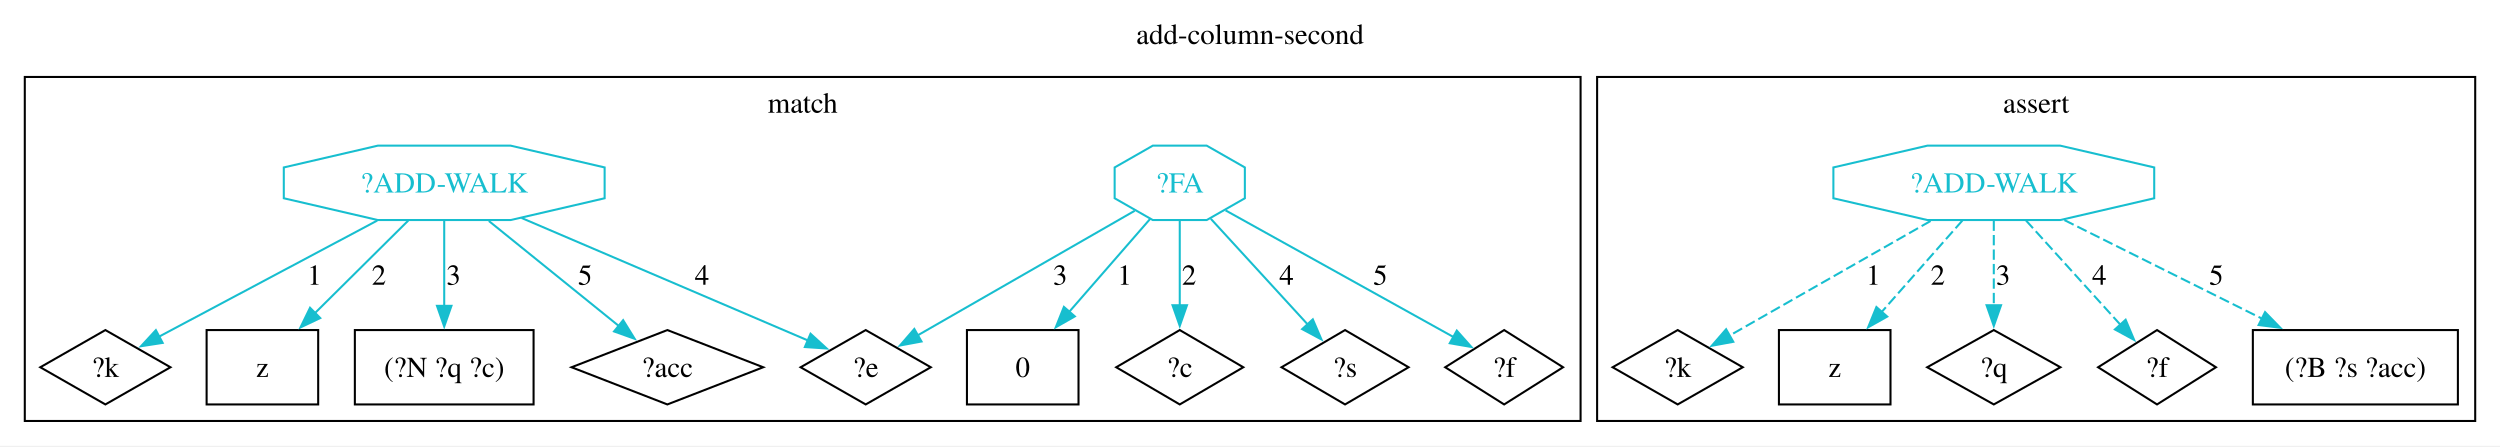
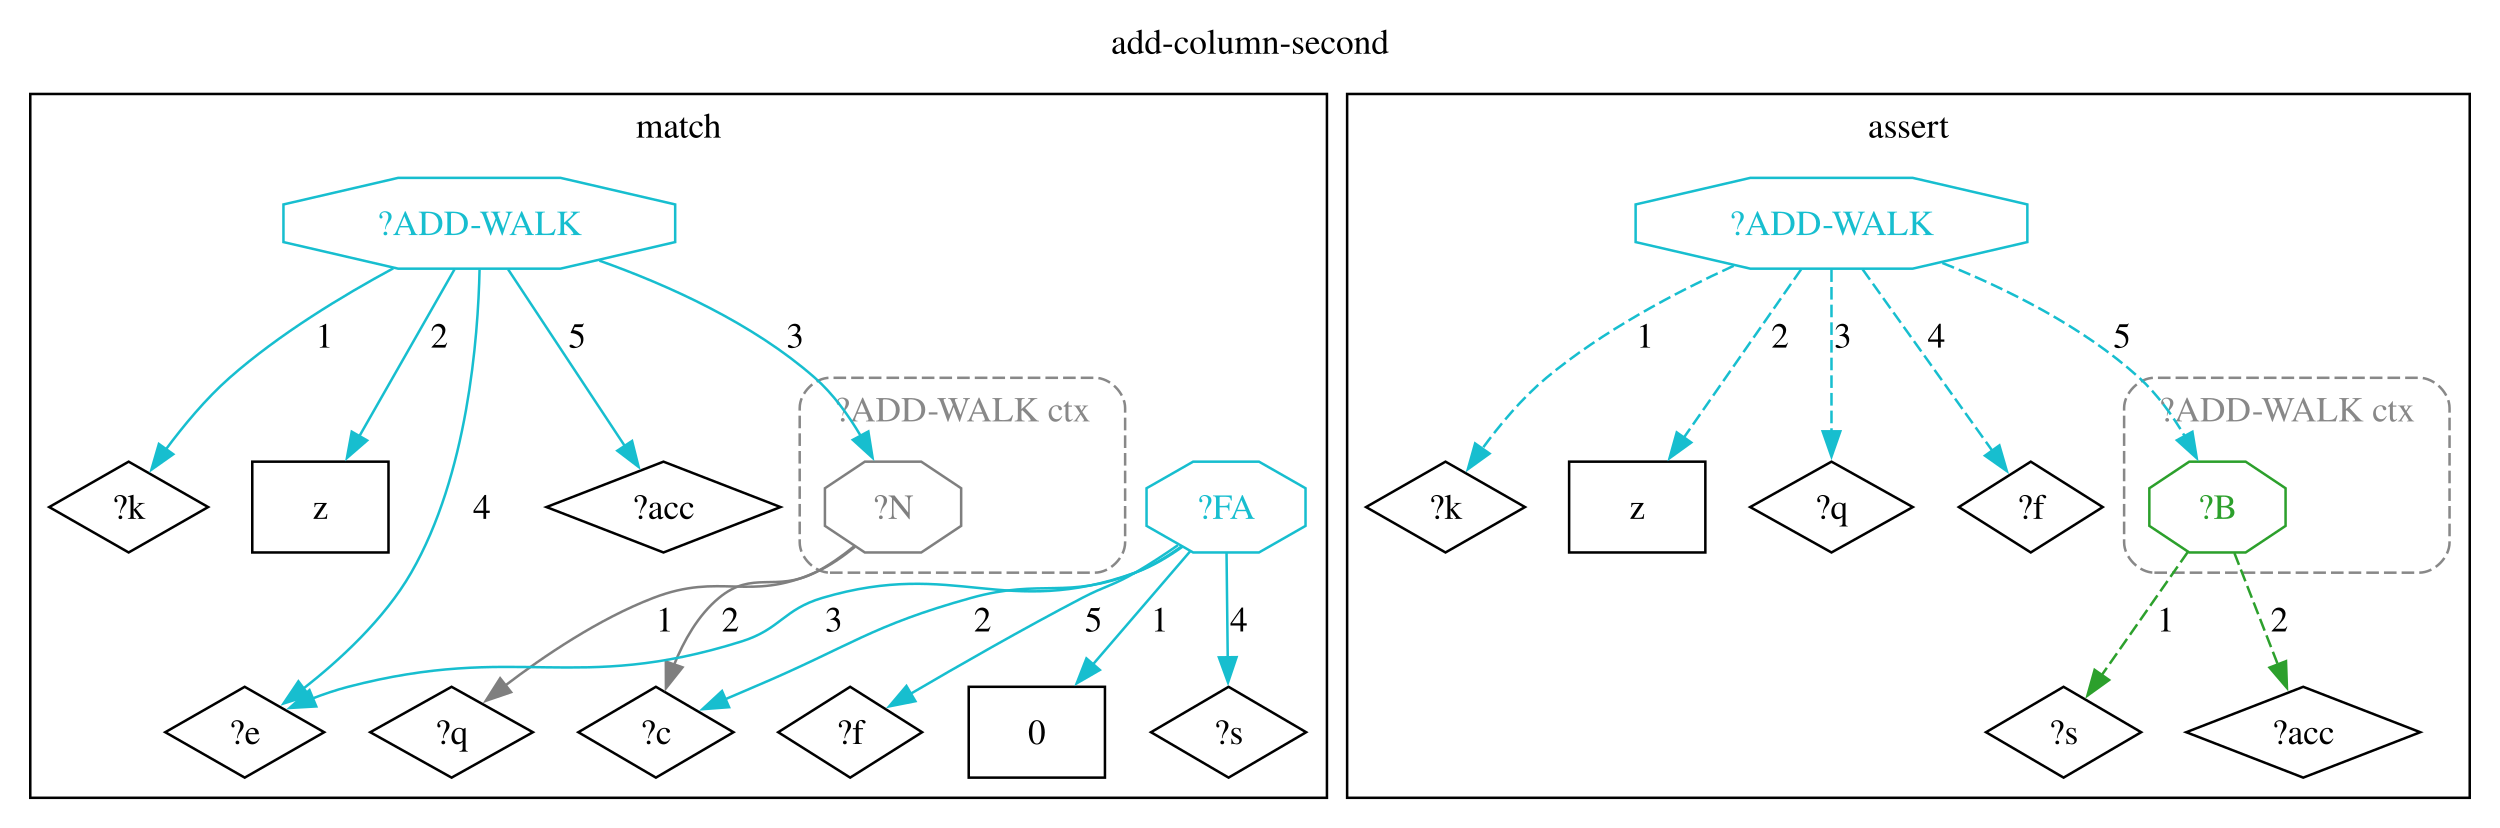
- <svg xmlns="http://www.w3.org/2000/svg" width="1210pt" height="216pt" viewBox="0.00 0.00 1210.00 216.00">
-   <g id="graph0" class="graph" transform="scale(1 1) rotate(0) translate(4 211.75)">
-     <polygon fill="white" stroke="none" points="-4,4 -4,-211.75 1206,-211.75 1206,4 -4,4" />
-     <text xml:space="preserve" text-anchor="middle" x="601" y="-190.45" font-family="Times,serif" font-size="14.00">add-column-second</text>
+ <svg xmlns="http://www.w3.org/2000/svg" width="991pt" height="328pt" viewBox="0.00 0.00 991.00 328.00">
+   <g id="graph0" class="graph" transform="scale(1 1) rotate(0) translate(4 324.25)">
+     <polygon fill="white" stroke="none" points="-4,4 -4,-324.25 987,-324.25 987,4 -4,4" />
+     <text xml:space="preserve" text-anchor="middle" x="491.5" y="-302.95" font-family="Times,serif" font-size="14.00">add-column-second</text>
    <g id="clust1" class="cluster">
-       <polygon fill="none" stroke="black" points="8,-8 8,-174.5 761,-174.5 761,-8 8,-8" />
-       <text xml:space="preserve" text-anchor="middle" x="384.5" y="-157.2" font-family="Times,serif" font-size="14.00">match</text>
+       <polygon fill="none" stroke="black" points="8,-8 8,-287 522,-287 522,-8 8,-8" />
+       <text xml:space="preserve" text-anchor="middle" x="265" y="-269.7" font-family="Times,serif" font-size="14.00">match</text>
    </g>
    <g id="clust2" class="cluster">
-       <polygon fill="none" stroke="black" points="769,-8 769,-174.5 1194,-174.5 1194,-8 769,-8" />
-       <text xml:space="preserve" text-anchor="middle" x="981.5" y="-157.2" font-family="Times,serif" font-size="14.00">assert</text>
+       <path fill="none" stroke="#888888" stroke-dasharray="5,2" d="M325,-97.25C325,-97.25 430,-97.25 430,-97.25 436,-97.25 442,-103.25 442,-109.25 442,-109.25 442,-162.5 442,-162.5 442,-168.5 436,-174.5 430,-174.5 430,-174.5 325,-174.5 325,-174.5 319,-174.5 313,-168.5 313,-162.5 313,-162.5 313,-109.25 313,-109.25 313,-103.25 319,-97.25 325,-97.25" />
+       <text xml:space="preserve" text-anchor="middle" x="377.5" y="-157.2" font-family="Times,serif" font-size="14.00" fill="#888888">?ADD-WALK ctx</text>
+     </g>
+     <g id="clust3" class="cluster">
+       <polygon fill="none" stroke="black" points="530,-8 530,-287 975,-287 975,-8 530,-8" />
+       <text xml:space="preserve" text-anchor="middle" x="752.5" y="-269.7" font-family="Times,serif" font-size="14.00">assert</text>
+     </g>
+     <g id="clust4" class="cluster">
+       <path fill="none" stroke="#888888" stroke-dasharray="5,2" d="M850,-97.25C850,-97.25 955,-97.25 955,-97.25 961,-97.25 967,-103.25 967,-109.25 967,-109.25 967,-162.5 967,-162.5 967,-168.5 961,-174.5 955,-174.5 955,-174.5 850,-174.5 850,-174.5 844,-174.5 838,-168.5 838,-162.5 838,-162.5 838,-109.25 838,-109.25 838,-103.25 844,-97.25 850,-97.25" />
+       <text xml:space="preserve" text-anchor="middle" x="902.5" y="-157.2" font-family="Times,serif" font-size="14.00" fill="#888888">?ADD-WALK ctx</text>
    </g>
    <g id="node1" class="node">
-       <polygon fill="none" stroke="black" points="47,-52 15.5,-34 47,-16 78.5,-34 47,-52" />
-       <text xml:space="preserve" text-anchor="middle" x="47" y="-29.32" font-family="Times,serif" font-size="14.00">?k</text>
+       <polygon fill="none" stroke="black" points="47,-141.25 15.5,-123.25 47,-105.25 78.5,-123.25 47,-141.25" />
+       <text xml:space="preserve" text-anchor="middle" x="47" y="-118.58" font-family="Times,serif" font-size="14.00">?k</text>
    </g>
    <g id="node2" class="node">
-       <polygon fill="none" stroke="black" points="150,-52 96,-52 96,-16 150,-16 150,-52" />
-       <text xml:space="preserve" text-anchor="middle" x="123" y="-29.32" font-family="Times,serif" font-size="14.00">z</text>
+       <polygon fill="none" stroke="black" points="150,-141.25 96,-141.25 96,-105.25 150,-105.25 150,-141.25" />
+       <text xml:space="preserve" text-anchor="middle" x="123" y="-118.58" font-family="Times,serif" font-size="14.00">z</text>
    </g>
    <g id="node3" class="node">
-       <polygon fill="none" stroke="black" points="254.25,-52 167.75,-52 167.75,-16 254.25,-16 254.25,-52" />
-       <text xml:space="preserve" text-anchor="middle" x="211" y="-29.32" font-family="Times,serif" font-size="14.00">(?N ?q ?c)</text>
+       <polygon fill="none" stroke="black" points="175,-52 142.76,-34 175,-16 207.24,-34 175,-52" />
+       <text xml:space="preserve" text-anchor="middle" x="175" y="-29.32" font-family="Times,serif" font-size="14.00">?q</text>
    </g>
    <g id="node4" class="node">
-       <polygon fill="none" stroke="black" points="415,-52 383.5,-34 415,-16 446.5,-34 415,-52" />
-       <text xml:space="preserve" text-anchor="middle" x="415" y="-29.32" font-family="Times,serif" font-size="14.00">?e</text>
+       <polygon fill="none" stroke="black" points="256,-52 225.25,-34 256,-16 286.75,-34 256,-52" />
+       <text xml:space="preserve" text-anchor="middle" x="256" y="-29.32" font-family="Times,serif" font-size="14.00">?c</text>
    </g>
    <g id="node5" class="node">
-       <polygon fill="none" stroke="black" points="319,-52 272.62,-34 319,-16 365.38,-34 319,-52" />
-       <text xml:space="preserve" text-anchor="middle" x="319" y="-29.32" font-family="Times,serif" font-size="14.00">?acc</text>
+       <polygon fill="none" stroke="black" points="93,-52 61.5,-34 93,-16 124.5,-34 93,-52" />
+       <text xml:space="preserve" text-anchor="middle" x="93" y="-29.32" font-family="Times,serif" font-size="14.00">?e</text>
    </g>
    <g id="node6" class="node">
-       <polygon fill="none" stroke="black" points="518,-52 464,-52 464,-16 518,-16 518,-52" />
-       <text xml:space="preserve" text-anchor="middle" x="491" y="-29.32" font-family="Times,serif" font-size="14.00">0</text>
+       <polygon fill="none" stroke="black" points="259,-141.25 212.62,-123.25 259,-105.25 305.38,-123.25 259,-141.25" />
+       <text xml:space="preserve" text-anchor="middle" x="259" y="-118.58" font-family="Times,serif" font-size="14.00">?acc</text>
    </g>
    <g id="node7" class="node">
-       <polygon fill="none" stroke="black" points="567,-52 536.25,-34 567,-16 597.75,-34 567,-52" />
-       <text xml:space="preserve" text-anchor="middle" x="567" y="-29.32" font-family="Times,serif" font-size="14.00">?c</text>
+       <polygon fill="none" stroke="black" points="434,-52 380,-52 380,-16 434,-16 434,-52" />
+       <text xml:space="preserve" text-anchor="middle" x="407" y="-29.32" font-family="Times,serif" font-size="14.00">0</text>
    </g>
    <g id="node8" class="node">
-       <polygon fill="none" stroke="black" points="647,-52 616.25,-34 647,-16 677.75,-34 647,-52" />
-       <text xml:space="preserve" text-anchor="middle" x="647" y="-29.32" font-family="Times,serif" font-size="14.00">?s</text>
+       <polygon fill="none" stroke="black" points="483,-52 452.25,-34 483,-16 513.75,-34 483,-52" />
+       <text xml:space="preserve" text-anchor="middle" x="483" y="-29.32" font-family="Times,serif" font-size="14.00">?s</text>
    </g>
    <g id="node9" class="node">
-       <polygon fill="none" stroke="black" points="724,-52 695.48,-34 724,-16 752.52,-34 724,-52" />
-       <text xml:space="preserve" text-anchor="middle" x="724" y="-29.32" font-family="Times,serif" font-size="14.00">?f</text>
+       <polygon fill="none" stroke="black" points="333,-52 304.48,-34 333,-16 361.52,-34 333,-52" />
+       <text xml:space="preserve" text-anchor="middle" x="333" y="-29.32" font-family="Times,serif" font-size="14.00">?f</text>
    </g>
    <g id="node10" class="node">
-       <polygon fill="none" stroke="#17becf" points="288.64,-115.79 288.64,-130.71 243.16,-141.25 178.84,-141.25 133.36,-130.71 133.36,-115.79 178.84,-105.25 243.16,-105.25 288.64,-115.79" />
-       <text xml:space="preserve" text-anchor="middle" x="211" y="-118.58" font-family="Times,serif" font-size="14.00" fill="#17becf">?ADD-WALK</text>
+       <polygon fill="none" stroke="#7f7f7f" points="377,-115.79 377,-130.71 361.18,-141.25 338.82,-141.25 323,-130.71 323,-115.79 338.82,-105.25 361.18,-105.25 377,-115.79" />
+       <text xml:space="preserve" text-anchor="middle" x="350" y="-118.58" font-family="Times,serif" font-size="14.00" fill="#7f7f7f">?N</text>
+     </g>
+     <g id="edge11" class="edge">
+       <path fill="none" stroke="#7f7f7f" d="M334.98,-107.53C330.21,-103.61 324.69,-99.77 319,-97.25 292.68,-85.59 281.87,-97.57 255,-87.25 233.33,-78.92 211.44,-64.09 196.05,-52.34" />
+       <polygon fill="#7f7f7f" stroke="#7f7f7f" points="198.59,-49.88 188.56,-46.45 194.26,-55.39 198.59,-49.88" />
+       <text xml:space="preserve" text-anchor="middle" x="259.5" y="-73.95" font-family="Times,serif" font-size="14.00">1</text>
+     </g>
+     <g id="edge12" class="edge">
+       <path fill="none" stroke="#7f7f7f" d="M334.49,-107.63C329.79,-103.81 324.43,-99.99 319,-97.25 303.41,-89.37 294.46,-98.38 281,-87.25 272.76,-80.43 267.05,-70.26 263.19,-60.7" />
+       <polygon fill="#7f7f7f" stroke="#7f7f7f" points="266.55,-59.72 259.97,-51.42 259.94,-62.01 266.55,-59.72" />
+       <text xml:space="preserve" text-anchor="middle" x="285.5" y="-73.95" font-family="Times,serif" font-size="14.00">2</text>
+     </g>
+     <g id="node11" class="node">
+       <polygon fill="none" stroke="#17becf" points="263.64,-228.29 263.64,-243.21 218.16,-253.75 153.84,-253.75 108.36,-243.21 108.36,-228.29 153.84,-217.75 218.16,-217.75 263.64,-228.29" />
+       <text xml:space="preserve" text-anchor="middle" x="186" y="-231.07" font-family="Times,serif" font-size="14.00" fill="#17becf">?ADD-WALK</text>
    </g>
    <g id="edge1" class="edge">
-       <path fill="none" stroke="#17becf" d="M178.6,-105.01C147.64,-88.54 101.58,-64.04 72.96,-48.81" />
-       <polygon fill="#17becf" stroke="#17becf" points="74.73,-45.79 64.25,-44.18 71.44,-51.97 74.73,-45.79" />
-       <text xml:space="preserve" text-anchor="middle" x="148.19" y="-73.95" font-family="Times,serif" font-size="14.00">1</text>
+       <path fill="none" stroke="#17becf" d="M151.92,-217.9C131.84,-207.06 106.62,-191.8 87,-174.5 77.56,-166.18 68.68,-155.44 61.69,-146.02" />
+       <polygon fill="#17becf" stroke="#17becf" points="64.68,-144.19 56.02,-138.07 58.98,-148.25 64.68,-144.19" />
+       <text xml:space="preserve" text-anchor="middle" x="124.6" y="-186.45" font-family="Times,serif" font-size="14.00">1</text>
    </g>
    <g id="edge2" class="edge">
-       <path fill="none" stroke="#17becf" d="M193.61,-105.01C180.72,-92.23 162.93,-74.59 148.44,-60.22" />
-       <polygon fill="#17becf" stroke="#17becf" points="150.99,-57.82 141.42,-53.27 146.06,-62.79 150.99,-57.82" />
-       <text xml:space="preserve" text-anchor="middle" x="179.38" y="-73.95" font-family="Times,serif" font-size="14.00">2</text>
+       <path fill="none" stroke="#17becf" d="M176.16,-217.48C166.03,-199.73 150.12,-171.82 138.34,-151.16" />
+       <polygon fill="#17becf" stroke="#17becf" points="141.52,-149.66 133.52,-142.71 135.44,-153.13 141.52,-149.66" />
+       <text xml:space="preserve" text-anchor="middle" x="170.12" y="-186.45" font-family="Times,serif" font-size="14.00">2</text>
+     </g>
+     <g id="edge4" class="edge">
+       <path fill="none" stroke="#17becf" d="M186.1,-217.44C185.51,-190.1 181.34,-136.04 159,-97.25 148.36,-78.78 130.52,-62.44 116.07,-51.14" />
+       <polygon fill="#17becf" stroke="#17becf" points="118.49,-48.57 108.38,-45.38 114.29,-54.17 118.49,-48.57" />
+       <text xml:space="preserve" text-anchor="middle" x="187.02" y="-118.58" font-family="Times,serif" font-size="14.00">4</text>
+     </g>
+     <g id="edge5" class="edge">
+       <path fill="none" stroke="#17becf" d="M197.41,-217.48C209.88,-198.6 229.94,-168.24 243.75,-147.33" />
+       <polygon fill="#17becf" stroke="#17becf" points="246.55,-149.45 249.14,-139.17 240.71,-145.59 246.55,-149.45" />
+       <text xml:space="preserve" text-anchor="middle" x="224.81" y="-186.45" font-family="Times,serif" font-size="14.00">5</text>
    </g>
    <g id="edge3" class="edge">
-       <path fill="none" stroke="#17becf" d="M211,-105.01C211,-93.18 211,-77.2 211,-63.5" />
-       <polygon fill="#17becf" stroke="#17becf" points="214.5,-63.72 211,-53.72 207.5,-63.72 214.5,-63.72" />
-       <text xml:space="preserve" text-anchor="middle" x="215.5" y="-73.95" font-family="Times,serif" font-size="14.00">3</text>
+       <path fill="none" stroke="#17becf" d="M233.6,-220.93C260.87,-211.23 294.45,-196.1 319,-174.5 326.25,-168.12 332.36,-159.63 337.19,-151.45" />
+       <polygon fill="#17becf" stroke="#17becf" points="340.21,-153.22 341.89,-142.76 334.06,-149.89 340.21,-153.22" />
+       <text xml:space="preserve" text-anchor="middle" x="311.19" y="-186.45" font-family="Times,serif" font-size="14.00">3</text>
    </g>
-     <g id="edge4" class="edge">
-       <path fill="none" stroke="#17becf" d="M248.42,-106.25C288.55,-89.08 351.34,-62.23 387.28,-46.86" />
-       <polygon fill="#17becf" stroke="#17becf" points="388.3,-50.23 396.12,-43.08 385.55,-43.79 388.3,-50.23" />
-       <text xml:space="preserve" text-anchor="middle" x="335.77" y="-73.95" font-family="Times,serif" font-size="14.00">4</text>
+     <g id="node12" class="node">
+       <polygon fill="none" stroke="#17becf" points="513.51,-115.79 513.51,-130.71 495.05,-141.25 468.95,-141.25 450.49,-130.71 450.49,-115.79 468.95,-105.25 495.05,-105.25 513.51,-115.79" />
+       <text xml:space="preserve" text-anchor="middle" x="482" y="-118.58" font-family="Times,serif" font-size="14.00" fill="#17becf">?FA</text>
    </g>
-     <g id="edge5" class="edge">
-       <path fill="none" stroke="#17becf" d="M232.6,-104.8C250.82,-90.08 276.85,-69.05 295.57,-53.93" />
-       <polygon fill="#17becf" stroke="#17becf" points="297.6,-56.79 303.18,-47.78 293.2,-51.34 297.6,-56.79" />
-       <text xml:space="preserve" text-anchor="middle" x="279.17" y="-73.95" font-family="Times,serif" font-size="14.00">5</text>
-     </g>
-     <g id="node11" class="node">
-       <polygon fill="none" stroke="#17becf" points="598.51,-115.79 598.51,-130.71 580.05,-141.25 553.95,-141.25 535.49,-130.71 535.49,-115.79 553.95,-105.25 580.05,-105.25 598.51,-115.79" />
-       <text xml:space="preserve" text-anchor="middle" x="567" y="-118.58" font-family="Times,serif" font-size="14.00" fill="#17becf">?FA</text>
+     <g id="edge7" class="edge">
+       <path fill="none" stroke="#17becf" d="M464.24,-107.55C458.7,-103.63 452.36,-99.79 446,-97.25 418.85,-86.41 409.16,-95.07 381,-87.25 341.2,-76.2 333.05,-68.09 295,-52 291.28,-50.43 287.37,-48.75 283.53,-47.09" />
+       <polygon fill="#17becf" stroke="#17becf" points="285,-43.92 274.44,-43.13 282.21,-50.33 285,-43.92" />
+       <text xml:space="preserve" text-anchor="middle" x="385.5" y="-73.95" font-family="Times,serif" font-size="14.00">2</text>
    </g>
    <g id="edge8" class="edge">
-       <path fill="none" stroke="#17becf" d="M545.22,-109.75C517.44,-93.8 469.49,-66.28 440.17,-49.45" />
-       <polygon fill="#17becf" stroke="#17becf" points="442.01,-46.47 431.6,-44.53 438.53,-52.54 442.01,-46.47" />
-       <text xml:space="preserve" text-anchor="middle" x="509.11" y="-73.95" font-family="Times,serif" font-size="14.00">3</text>
+       <path fill="none" stroke="#17becf" d="M464.72,-107.52C459.09,-103.5 452.59,-99.61 446,-97.25 393.94,-78.62 375.02,-102.92 322,-87.25 306.51,-82.67 305.41,-74.85 290,-70 223.42,-49.07 201.55,-69.54 134,-52 129.3,-50.78 124.43,-49.13 119.76,-47.34" />
+       <polygon fill="#17becf" stroke="#17becf" points="121.37,-44.22 110.79,-43.61 118.68,-50.68 121.37,-44.22" />
+       <text xml:space="preserve" text-anchor="middle" x="326.5" y="-73.95" font-family="Times,serif" font-size="14.00">3</text>
    </g>
    <g id="edge6" class="edge">
-       <path fill="none" stroke="#17becf" d="M552.7,-105.84C541.67,-93.17 526.18,-75.39 513.49,-60.82" />
-       <polygon fill="#17becf" stroke="#17becf" points="516.21,-58.62 507.01,-53.37 510.93,-63.21 516.21,-58.62" />
-       <text xml:space="preserve" text-anchor="middle" x="540.31" y="-73.95" font-family="Times,serif" font-size="14.00">1</text>
-     </g>
-     <g id="edge7" class="edge">
-       <path fill="none" stroke="#17becf" d="M567,-105.01C567,-93.26 567,-77.41 567,-63.77" />
-       <polygon fill="#17becf" stroke="#17becf" points="570.5,-64.01 567,-54.01 563.5,-64.01 570.5,-64.01" />
-       <text xml:space="preserve" text-anchor="middle" x="571.5" y="-73.95" font-family="Times,serif" font-size="14.00">2</text>
+       <path fill="none" stroke="#17becf" d="M467.89,-105.84C457,-93.17 441.72,-75.39 429.19,-60.82" />
+       <polygon fill="#17becf" stroke="#17becf" points="431.97,-58.68 422.8,-53.38 426.66,-63.25 431.97,-58.68" />
+       <text xml:space="preserve" text-anchor="middle" x="455.72" y="-73.95" font-family="Times,serif" font-size="14.00">1</text>
    </g>
    <g id="edge9" class="edge">
-       <path fill="none" stroke="#17becf" d="M582.05,-105.84C595.37,-91.31 614.83,-70.09 628.97,-54.66" />
-       <polygon fill="#17becf" stroke="#17becf" points="631.4,-57.19 635.58,-47.45 626.24,-52.46 631.4,-57.19" />
-       <text xml:space="preserve" text-anchor="middle" x="618.67" y="-73.95" font-family="Times,serif" font-size="14.00">4</text>
+       <path fill="none" stroke="#17becf" d="M482.2,-105.01C482.33,-93.18 482.52,-77.2 482.67,-63.5" />
+       <polygon fill="#17becf" stroke="#17becf" points="486.17,-63.75 482.79,-53.72 479.17,-63.67 486.17,-63.75" />
+       <text xml:space="preserve" text-anchor="middle" x="487.09" y="-73.95" font-family="Times,serif" font-size="14.00">4</text>
    </g>
    <g id="edge10" class="edge">
-       <path fill="none" stroke="#17becf" d="M589.16,-109.93C618.35,-93.71 669.49,-65.29 699.71,-48.5" />
-       <polygon fill="#17becf" stroke="#17becf" points="701.09,-51.74 708.13,-43.82 697.68,-45.62 701.09,-51.74" />
-       <text xml:space="preserve" text-anchor="middle" x="664.06" y="-73.95" font-family="Times,serif" font-size="14.00">5</text>
-     </g>
-     <g id="node12" class="node">
-       <polygon fill="none" stroke="black" points="808,-52 776.5,-34 808,-16 839.5,-34 808,-52" />
-       <text xml:space="preserve" text-anchor="middle" x="808" y="-29.32" font-family="Times,serif" font-size="14.00">?k</text>
+       <path fill="none" stroke="#17becf" d="M462.95,-108.16C457.58,-104.43 451.66,-100.53 446,-97.25 437.06,-92.06 434.17,-92.03 425,-87.25 401.58,-75.04 375.45,-60.07 357.04,-49.28" />
+       <polygon fill="#17becf" stroke="#17becf" points="358.86,-46.3 348.47,-44.24 355.31,-52.33 358.86,-46.3" />
+       <text xml:space="preserve" text-anchor="middle" x="429.5" y="-73.95" font-family="Times,serif" font-size="14.00">5</text>
    </g>
    <g id="node13" class="node">
-       <polygon fill="none" stroke="black" points="911,-52 857,-52 857,-16 911,-16 911,-52" />
-       <text xml:space="preserve" text-anchor="middle" x="884" y="-29.32" font-family="Times,serif" font-size="14.00">z</text>
+       <polygon fill="none" stroke="black" points="569,-141.25 537.5,-123.25 569,-105.25 600.5,-123.25 569,-141.25" />
+       <text xml:space="preserve" text-anchor="middle" x="569" y="-118.58" font-family="Times,serif" font-size="14.00">?k</text>
    </g>
    <g id="node14" class="node">
-       <polygon fill="none" stroke="black" points="961,-52 928.76,-34 961,-16 993.24,-34 961,-52" />
-       <text xml:space="preserve" text-anchor="middle" x="961" y="-29.32" font-family="Times,serif" font-size="14.00">?q</text>
+       <polygon fill="none" stroke="black" points="672,-141.25 618,-141.25 618,-105.25 672,-105.25 672,-141.25" />
+       <text xml:space="preserve" text-anchor="middle" x="645" y="-118.58" font-family="Times,serif" font-size="14.00">z</text>
    </g>
    <g id="node15" class="node">
-       <polygon fill="none" stroke="black" points="1040,-52 1011.48,-34 1040,-16 1068.52,-34 1040,-52" />
-       <text xml:space="preserve" text-anchor="middle" x="1040" y="-29.32" font-family="Times,serif" font-size="14.00">?f</text>
+       <polygon fill="none" stroke="black" points="722,-141.25 689.76,-123.25 722,-105.25 754.24,-123.25 722,-141.25" />
+       <text xml:space="preserve" text-anchor="middle" x="722" y="-118.58" font-family="Times,serif" font-size="14.00">?q</text>
    </g>
    <g id="node16" class="node">
-       <polygon fill="none" stroke="black" points="1185.62,-52 1086.38,-52 1086.38,-16 1185.62,-16 1185.62,-52" />
-       <text xml:space="preserve" text-anchor="middle" x="1136" y="-29.32" font-family="Times,serif" font-size="14.00">(?B ?s ?acc)</text>
+       <polygon fill="none" stroke="black" points="801,-141.25 772.48,-123.25 801,-105.25 829.52,-123.25 801,-141.25" />
+       <text xml:space="preserve" text-anchor="middle" x="801" y="-118.58" font-family="Times,serif" font-size="14.00">?f</text>
    </g>
    <g id="node17" class="node">
-       <polygon fill="none" stroke="#17becf" points="1038.64,-115.79 1038.64,-130.71 993.16,-141.25 928.84,-141.25 883.36,-130.71 883.36,-115.79 928.84,-105.25 993.16,-105.25 1038.64,-115.79" />
-       <text xml:space="preserve" text-anchor="middle" x="961" y="-118.58" font-family="Times,serif" font-size="14.00" fill="#17becf">?ADD-WALK</text>
+       <polygon fill="none" stroke="black" points="814,-52 783.25,-34 814,-16 844.75,-34 814,-52" />
+       <text xml:space="preserve" text-anchor="middle" x="814" y="-29.32" font-family="Times,serif" font-size="14.00">?s</text>
    </g>
-     <g id="edge11" class="edge">
-       <path fill="none" stroke="#17becf" stroke-dasharray="5,2" d="M930.41,-104.8C901.77,-88.47 859.51,-64.37 832.88,-49.19" />
-       <polygon fill="#17becf" stroke="#17becf" points="834.91,-46.32 824.49,-44.4 831.44,-52.4 834.91,-46.32" />
-       <text xml:space="preserve" text-anchor="middle" x="902.7" y="-73.95" font-family="Times,serif" font-size="14.00">1</text>
+     <g id="node18" class="node">
+       <polygon fill="none" stroke="black" points="909,-52 862.62,-34 909,-16 955.38,-34 909,-52" />
+       <text xml:space="preserve" text-anchor="middle" x="909" y="-29.32" font-family="Times,serif" font-size="14.00">?acc</text>
    </g>
-     <g id="edge12" class="edge">
-       <path fill="none" stroke="#17becf" stroke-dasharray="5,2" d="M945.79,-105.01C934.61,-92.35 919.23,-74.92 906.62,-60.63" />
-       <polygon fill="#17becf" stroke="#17becf" points="909.42,-58.52 900.18,-53.34 904.18,-63.15 909.42,-58.52" />
-       <text xml:space="preserve" text-anchor="middle" x="933.9" y="-73.95" font-family="Times,serif" font-size="14.00">2</text>
+     <g id="node19" class="node">
+       <polygon fill="none" stroke="#2ca02c" points="902,-115.79 902,-130.71 886.18,-141.25 863.82,-141.25 848,-130.71 848,-115.79 863.82,-105.25 886.18,-105.25 902,-115.79" />
+       <text xml:space="preserve" text-anchor="middle" x="875" y="-118.58" font-family="Times,serif" font-size="14.00" fill="#2ca02c">?B</text>
+     </g>
+     <g id="edge18" class="edge">
+       <path fill="none" stroke="#2ca02c" stroke-dasharray="5,2" d="M863.24,-105.43C853.47,-91.45 839.51,-71.49 828.95,-56.38" />
+       <polygon fill="#2ca02c" stroke="#2ca02c" points="832.04,-54.7 823.45,-48.51 826.31,-58.71 832.04,-54.7" />
+       <text xml:space="preserve" text-anchor="middle" x="854.46" y="-73.95" font-family="Times,serif" font-size="14.00">1</text>
+     </g>
+     <g id="edge19" class="edge">
+       <path fill="none" stroke="#2ca02c" stroke-dasharray="5,2" d="M881.72,-105.01C886.63,-92.39 893.39,-75.06 898.95,-60.79" />
+       <polygon fill="#2ca02c" stroke="#2ca02c" points="902.17,-62.16 902.54,-51.57 895.65,-59.62 902.17,-62.16" />
+       <text xml:space="preserve" text-anchor="middle" x="899.55" y="-73.95" font-family="Times,serif" font-size="14.00">2</text>
+     </g>
+     <g id="node20" class="node">
+       <polygon fill="none" stroke="#17becf" points="799.64,-228.29 799.64,-243.21 754.16,-253.75 689.84,-253.75 644.36,-243.21 644.36,-228.29 689.84,-217.75 754.16,-217.75 799.64,-228.29" />
+       <text xml:space="preserve" text-anchor="middle" x="722" y="-231.07" font-family="Times,serif" font-size="14.00" fill="#17becf">?ADD-WALK</text>
    </g>
    <g id="edge13" class="edge">
-       <path fill="none" stroke="#17becf" stroke-dasharray="5,2" d="M961,-105.01C961,-93.26 961,-77.41 961,-63.77" />
-       <polygon fill="#17becf" stroke="#17becf" points="964.5,-64.01 961,-54.01 957.5,-64.01 964.5,-64.01" />
-       <text xml:space="preserve" text-anchor="middle" x="965.5" y="-73.95" font-family="Times,serif" font-size="14.00">3</text>
+       <path fill="none" stroke="#17becf" stroke-dasharray="5,2" d="M683.23,-218.89C660.23,-208.36 631.3,-193.06 609,-174.5 599.33,-166.45 590.42,-155.74 583.47,-146.27" />
+       <polygon fill="#17becf" stroke="#17becf" points="586.46,-144.45 577.86,-138.26 580.73,-148.46 586.46,-144.45" />
+       <text xml:space="preserve" text-anchor="middle" x="648.09" y="-186.45" font-family="Times,serif" font-size="14.00">1</text>
    </g>
    <g id="edge14" class="edge">
-       <path fill="none" stroke="#17becf" stroke-dasharray="5,2" d="M976.61,-105.01C989.84,-90.4 1008.8,-69.46 1022.53,-54.29" />
-       <polygon fill="#17becf" stroke="#17becf" points="1024.8,-57 1028.92,-47.24 1019.61,-52.3 1024.8,-57" />
-       <text xml:space="preserve" text-anchor="middle" x="1012.08" y="-73.95" font-family="Times,serif" font-size="14.00">4</text>
+       <path fill="none" stroke="#17becf" stroke-dasharray="5,2" d="M709.97,-217.48C697.48,-199.56 677.79,-171.31 663.36,-150.6" />
+       <polygon fill="#17becf" stroke="#17becf" points="666.4,-148.84 657.81,-142.64 660.66,-152.84 666.4,-148.84" />
+       <text xml:space="preserve" text-anchor="middle" x="701.59" y="-186.45" font-family="Times,serif" font-size="14.00">2</text>
    </g>
    <g id="edge15" class="edge">
-       <path fill="none" stroke="#17becf" stroke-dasharray="5,2" d="M995.16,-105.22C1022.47,-91.6 1061.01,-72.39 1090.86,-57.5" />
-       <polygon fill="#17becf" stroke="#17becf" points="1092.29,-60.7 1099.68,-53.11 1089.16,-54.44 1092.29,-60.7" />
-       <text xml:space="preserve" text-anchor="middle" x="1068.67" y="-73.95" font-family="Times,serif" font-size="14.00">5</text>
+       <path fill="none" stroke="#17becf" stroke-dasharray="5,2" d="M722,-217.48C722,-200.31 722,-173.65 722,-153.23" />
+       <polygon fill="#17becf" stroke="#17becf" points="725.5,-153.27 722,-143.27 718.5,-153.27 725.5,-153.27" />
+       <text xml:space="preserve" text-anchor="middle" x="726.5" y="-186.45" font-family="Times,serif" font-size="14.00">3</text>
+     </g>
+     <g id="edge16" class="edge">
+       <path fill="none" stroke="#17becf" stroke-dasharray="5,2" d="M734.34,-217.48C748.22,-198.08 770.75,-166.56 785.72,-145.62" />
+       <polygon fill="#17becf" stroke="#17becf" points="788.55,-147.69 791.51,-137.52 782.85,-143.62 788.55,-147.69" />
+       <text xml:space="preserve" text-anchor="middle" x="763.63" y="-186.45" font-family="Times,serif" font-size="14.00">4</text>
+     </g>
+     <g id="edge17" class="edge">
+       <path fill="none" stroke="#17becf" stroke-dasharray="5,2" d="M765.94,-220.01C790.9,-210.03 821.55,-194.93 844,-174.5 851.14,-168 857.23,-159.48 862.06,-151.3" />
+       <polygon fill="#17becf" stroke="#17becf" points="865.07,-153.09 866.79,-142.64 858.93,-149.74 865.07,-153.09" />
+       <text xml:space="preserve" text-anchor="middle" x="837.2" y="-186.45" font-family="Times,serif" font-size="14.00">5</text>
    </g>
  </g>
</svg>
